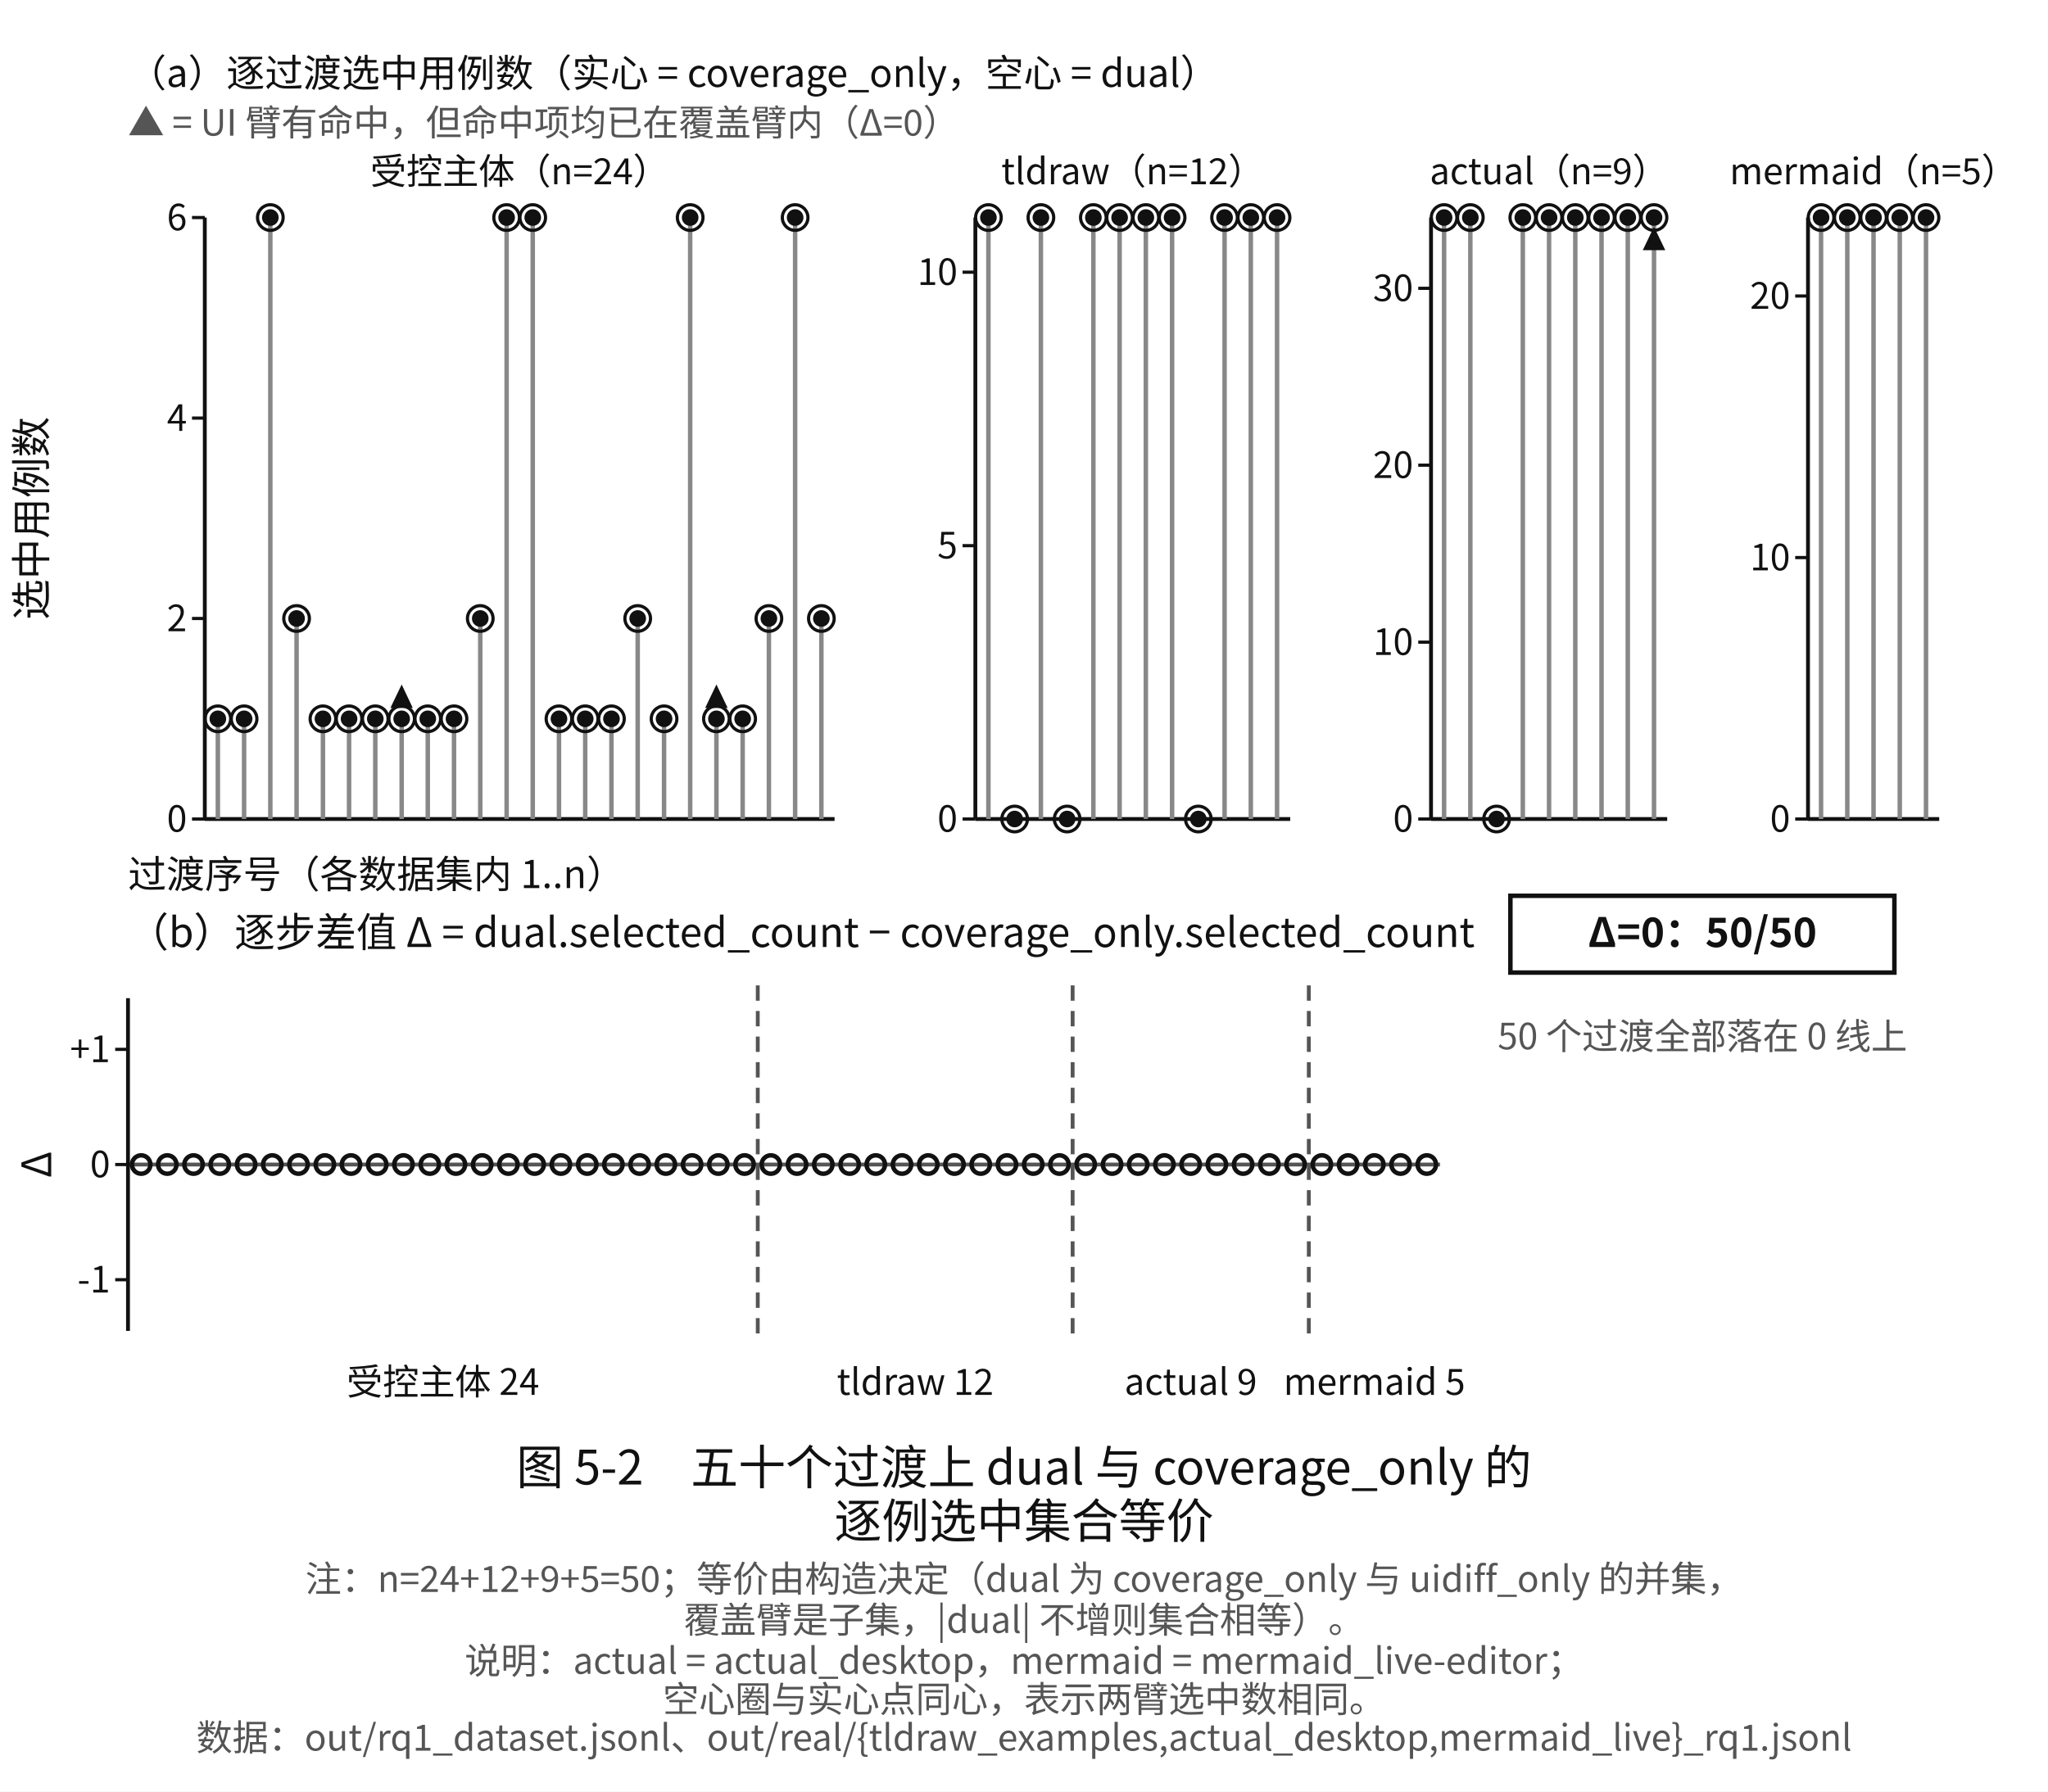
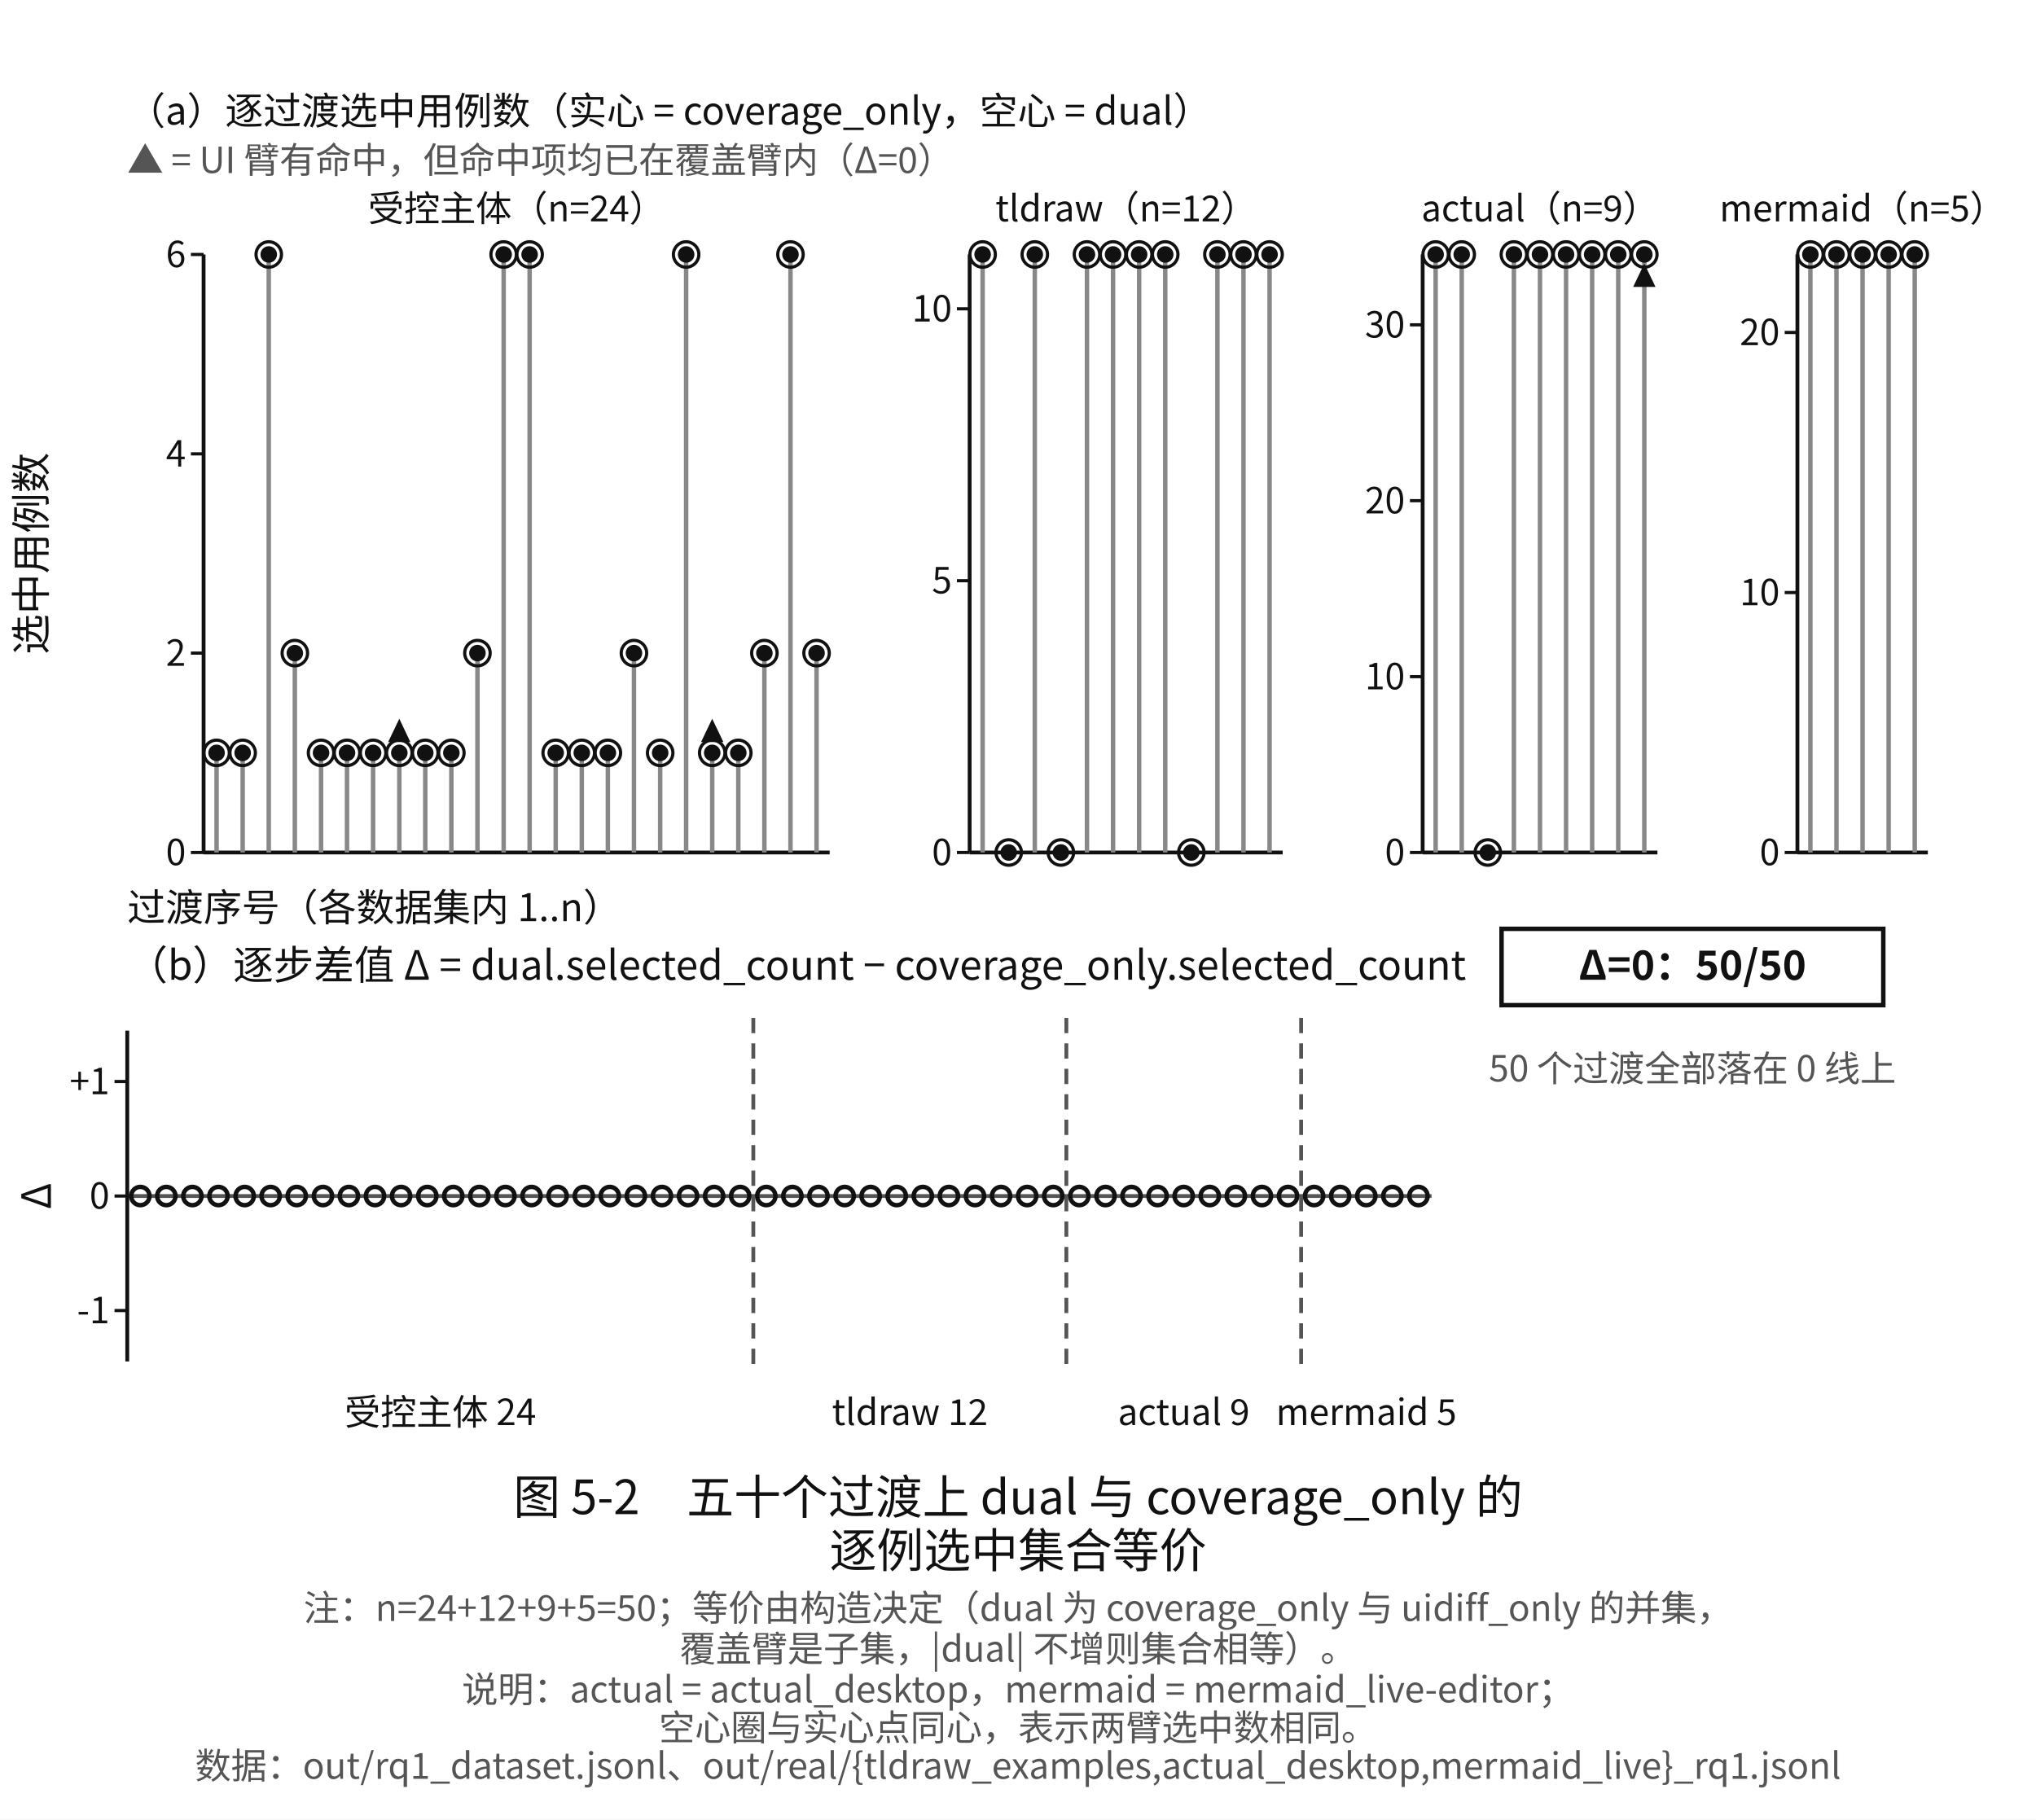
- <svg xmlns="http://www.w3.org/2000/svg" width="160.0mm" height="140.0mm" viewBox="0 0 160.0 140.0" version="1.1">
-   <rect x="0" y="0" width="160.0" height="140.0" fill="#ffffff" />
+ <svg xmlns="http://www.w3.org/2000/svg" width="160.0mm" height="143.0mm" viewBox="0 -3.0 160.0 143.0" version="1.1">
+   <rect x="0" y="-3.0" width="160.0" height="143.0" fill="#ffffff" />
  <g font-family="Noto Sans CJK SC, Source Han Sans SC, PingFang SC, Hiragino Sans GB, Microsoft YaHei, sans-serif">
    <defs>
      <pattern id="hatch" width="1.4" height="1.4" patternUnits="userSpaceOnUse" patternTransform="rotate(45)">
        <line x1="0" y1="0" x2="0" y2="1.4" stroke="#333333" stroke-width="0.3" />
      </pattern>
      <pattern id="hatchL" width="2.2" height="2.2" patternUnits="userSpaceOnUse" patternTransform="rotate(45)">
        <line x1="0" y1="0" x2="0" y2="2.2" stroke="#666666" stroke-width="0.2" />
      </pattern>
      <pattern id="dotf" width="1.5" height="1.5" patternUnits="userSpaceOnUse">
        <circle cx="0.55" cy="0.55" r="0.26" fill="#333333" />
      </pattern>
    </defs>
    <text x="10.00" y="6.80" font-size="2.999" text-anchor="start" fill="#111111" font-weight="400">（a）逐过渡选中用例数（实心 = coverage_only，空心 = dual）</text>
    <text x="10.00" y="10.60" font-size="2.822" text-anchor="start" fill="#555555" font-weight="400">▲ = UI 臂有命中，但命中项均已在覆盖臂内（Δ=0）</text>
    <text x="40.60" y="14.40" font-size="2.822" text-anchor="middle" fill="#111111" font-weight="400">受控主体（n=24）</text>
    <line x1="16.00" y1="17.00" x2="16.00" y2="64.00" stroke="#111111" stroke-width="0.3" />
    <line x1="16.00" y1="64.00" x2="65.20" y2="64.00" stroke="#111111" stroke-width="0.3" />
    <line x1="15.00" y1="64.00" x2="16.00" y2="64.00" stroke="#111111" stroke-width="0.25" />
    <text x="14.60" y="65.00" font-size="2.822" text-anchor="end" fill="#111111" font-weight="400">0</text>
    <line x1="15.00" y1="48.33" x2="16.00" y2="48.33" stroke="#111111" stroke-width="0.25" />
    <text x="14.60" y="49.33" font-size="2.822" text-anchor="end" fill="#111111" font-weight="400">2</text>
    <line x1="15.00" y1="32.67" x2="16.00" y2="32.67" stroke="#111111" stroke-width="0.25" />
    <text x="14.60" y="33.67" font-size="2.822" text-anchor="end" fill="#111111" font-weight="400">4</text>
    <line x1="15.00" y1="17.00" x2="16.00" y2="17.00" stroke="#111111" stroke-width="0.25" />
    <text x="14.60" y="18.00" font-size="2.822" text-anchor="end" fill="#111111" font-weight="400">6</text>
    <line x1="17.02" y1="64.00" x2="17.02" y2="56.17" stroke="#888888" stroke-width="0.35" />
    <circle cx="17.02" cy="56.17" r="0.50" fill="#111111" stroke="#111111" stroke-width="0.3" />
    <circle cx="17.02" cy="56.17" r="1.00" fill="none" stroke="#111111" stroke-width="0.25" />
    <line x1="19.07" y1="64.00" x2="19.07" y2="56.17" stroke="#888888" stroke-width="0.35" />
    <circle cx="19.07" cy="56.17" r="0.50" fill="#111111" stroke="#111111" stroke-width="0.3" />
    <circle cx="19.07" cy="56.17" r="1.00" fill="none" stroke="#111111" stroke-width="0.25" />
    <line x1="21.12" y1="64.00" x2="21.12" y2="17.00" stroke="#888888" stroke-width="0.35" />
    <circle cx="21.12" cy="17.00" r="0.50" fill="#111111" stroke="#111111" stroke-width="0.3" />
    <circle cx="21.12" cy="17.00" r="1.00" fill="none" stroke="#111111" stroke-width="0.25" />
    <line x1="23.17" y1="64.00" x2="23.17" y2="48.33" stroke="#888888" stroke-width="0.35" />
    <circle cx="23.17" cy="48.33" r="0.50" fill="#111111" stroke="#111111" stroke-width="0.3" />
    <circle cx="23.17" cy="48.33" r="1.00" fill="none" stroke="#111111" stroke-width="0.25" />
    <line x1="25.23" y1="64.00" x2="25.23" y2="56.17" stroke="#888888" stroke-width="0.35" />
    <circle cx="25.23" cy="56.17" r="0.50" fill="#111111" stroke="#111111" stroke-width="0.3" />
    <circle cx="25.23" cy="56.17" r="1.00" fill="none" stroke="#111111" stroke-width="0.25" />
    <line x1="27.27" y1="64.00" x2="27.27" y2="56.17" stroke="#888888" stroke-width="0.35" />
    <circle cx="27.27" cy="56.17" r="0.50" fill="#111111" stroke="#111111" stroke-width="0.3" />
    <circle cx="27.27" cy="56.17" r="1.00" fill="none" stroke="#111111" stroke-width="0.25" />
    <line x1="29.32" y1="64.00" x2="29.32" y2="56.17" stroke="#888888" stroke-width="0.35" />
    <circle cx="29.32" cy="56.17" r="0.50" fill="#111111" stroke="#111111" stroke-width="0.3" />
    <circle cx="29.32" cy="56.17" r="1.00" fill="none" stroke="#111111" stroke-width="0.25" />
    <line x1="31.38" y1="64.00" x2="31.38" y2="56.17" stroke="#888888" stroke-width="0.35" />
    <circle cx="31.38" cy="56.17" r="0.50" fill="#111111" stroke="#111111" stroke-width="0.3" />
    <circle cx="31.38" cy="56.17" r="1.00" fill="none" stroke="#111111" stroke-width="0.25" />
    <polygon points="31.38,53.72 30.66,55.22 32.09,55.22" fill="#111111" stroke="#111111" stroke-width="0.2" />
    <line x1="33.42" y1="64.00" x2="33.42" y2="56.17" stroke="#888888" stroke-width="0.35" />
    <circle cx="33.42" cy="56.17" r="0.50" fill="#111111" stroke="#111111" stroke-width="0.3" />
    <circle cx="33.42" cy="56.17" r="1.00" fill="none" stroke="#111111" stroke-width="0.25" />
    <line x1="35.47" y1="64.00" x2="35.47" y2="56.17" stroke="#888888" stroke-width="0.35" />
    <circle cx="35.47" cy="56.17" r="0.50" fill="#111111" stroke="#111111" stroke-width="0.3" />
    <circle cx="35.47" cy="56.17" r="1.00" fill="none" stroke="#111111" stroke-width="0.25" />
    <line x1="37.52" y1="64.00" x2="37.52" y2="48.33" stroke="#888888" stroke-width="0.35" />
    <circle cx="37.52" cy="48.33" r="0.50" fill="#111111" stroke="#111111" stroke-width="0.3" />
    <circle cx="37.52" cy="48.33" r="1.00" fill="none" stroke="#111111" stroke-width="0.25" />
    <line x1="39.58" y1="64.00" x2="39.58" y2="17.00" stroke="#888888" stroke-width="0.35" />
    <circle cx="39.58" cy="17.00" r="0.50" fill="#111111" stroke="#111111" stroke-width="0.3" />
    <circle cx="39.58" cy="17.00" r="1.00" fill="none" stroke="#111111" stroke-width="0.25" />
    <line x1="41.62" y1="64.00" x2="41.62" y2="17.00" stroke="#888888" stroke-width="0.35" />
    <circle cx="41.62" cy="17.00" r="0.50" fill="#111111" stroke="#111111" stroke-width="0.3" />
    <circle cx="41.62" cy="17.00" r="1.00" fill="none" stroke="#111111" stroke-width="0.25" />
    <line x1="43.67" y1="64.00" x2="43.67" y2="56.17" stroke="#888888" stroke-width="0.35" />
    <circle cx="43.67" cy="56.17" r="0.50" fill="#111111" stroke="#111111" stroke-width="0.3" />
    <circle cx="43.67" cy="56.17" r="1.00" fill="none" stroke="#111111" stroke-width="0.25" />
    <line x1="45.72" y1="64.00" x2="45.72" y2="56.17" stroke="#888888" stroke-width="0.35" />
    <circle cx="45.72" cy="56.17" r="0.50" fill="#111111" stroke="#111111" stroke-width="0.3" />
    <circle cx="45.72" cy="56.17" r="1.00" fill="none" stroke="#111111" stroke-width="0.25" />
    <line x1="47.77" y1="64.00" x2="47.77" y2="56.17" stroke="#888888" stroke-width="0.35" />
    <circle cx="47.77" cy="56.17" r="0.50" fill="#111111" stroke="#111111" stroke-width="0.3" />
    <circle cx="47.77" cy="56.17" r="1.00" fill="none" stroke="#111111" stroke-width="0.25" />
    <line x1="49.82" y1="64.00" x2="49.82" y2="48.33" stroke="#888888" stroke-width="0.35" />
    <circle cx="49.82" cy="48.33" r="0.50" fill="#111111" stroke="#111111" stroke-width="0.3" />
    <circle cx="49.82" cy="48.33" r="1.00" fill="none" stroke="#111111" stroke-width="0.25" />
    <line x1="51.88" y1="64.00" x2="51.88" y2="56.17" stroke="#888888" stroke-width="0.35" />
    <circle cx="51.88" cy="56.17" r="0.50" fill="#111111" stroke="#111111" stroke-width="0.3" />
    <circle cx="51.88" cy="56.17" r="1.00" fill="none" stroke="#111111" stroke-width="0.25" />
    <line x1="53.92" y1="64.00" x2="53.92" y2="17.00" stroke="#888888" stroke-width="0.35" />
    <circle cx="53.92" cy="17.00" r="0.50" fill="#111111" stroke="#111111" stroke-width="0.3" />
    <circle cx="53.92" cy="17.00" r="1.00" fill="none" stroke="#111111" stroke-width="0.25" />
    <line x1="55.97" y1="64.00" x2="55.97" y2="56.17" stroke="#888888" stroke-width="0.35" />
    <circle cx="55.97" cy="56.17" r="0.50" fill="#111111" stroke="#111111" stroke-width="0.3" />
    <circle cx="55.97" cy="56.17" r="1.00" fill="none" stroke="#111111" stroke-width="0.25" />
    <polygon points="55.97,53.72 55.25,55.22 56.69,55.22" fill="#111111" stroke="#111111" stroke-width="0.2" />
    <line x1="58.02" y1="64.00" x2="58.02" y2="56.17" stroke="#888888" stroke-width="0.35" />
    <circle cx="58.02" cy="56.17" r="0.50" fill="#111111" stroke="#111111" stroke-width="0.3" />
    <circle cx="58.02" cy="56.17" r="1.00" fill="none" stroke="#111111" stroke-width="0.25" />
    <line x1="60.07" y1="64.00" x2="60.07" y2="48.33" stroke="#888888" stroke-width="0.35" />
    <circle cx="60.07" cy="48.33" r="0.50" fill="#111111" stroke="#111111" stroke-width="0.3" />
    <circle cx="60.07" cy="48.33" r="1.00" fill="none" stroke="#111111" stroke-width="0.25" />
    <line x1="62.12" y1="64.00" x2="62.12" y2="17.00" stroke="#888888" stroke-width="0.35" />
    <circle cx="62.12" cy="17.00" r="0.50" fill="#111111" stroke="#111111" stroke-width="0.3" />
    <circle cx="62.12" cy="17.00" r="1.00" fill="none" stroke="#111111" stroke-width="0.25" />
    <line x1="64.17" y1="64.00" x2="64.17" y2="48.33" stroke="#888888" stroke-width="0.35" />
    <circle cx="64.17" cy="48.33" r="0.50" fill="#111111" stroke="#111111" stroke-width="0.3" />
    <circle cx="64.17" cy="48.33" r="1.00" fill="none" stroke="#111111" stroke-width="0.25" />
    <text x="88.50" y="14.40" font-size="2.822" text-anchor="middle" fill="#111111" font-weight="400">tldraw（n=12）</text>
    <line x1="76.20" y1="17.00" x2="76.20" y2="64.00" stroke="#111111" stroke-width="0.3" />
    <line x1="76.20" y1="64.00" x2="100.80" y2="64.00" stroke="#111111" stroke-width="0.3" />
    <line x1="75.20" y1="64.00" x2="76.20" y2="64.00" stroke="#111111" stroke-width="0.25" />
    <text x="74.80" y="65.00" font-size="2.822" text-anchor="end" fill="#111111" font-weight="400">0</text>
    <line x1="75.20" y1="42.64" x2="76.20" y2="42.64" stroke="#111111" stroke-width="0.25" />
    <text x="74.80" y="43.64" font-size="2.822" text-anchor="end" fill="#111111" font-weight="400">5</text>
    <line x1="75.20" y1="21.27" x2="76.20" y2="21.27" stroke="#111111" stroke-width="0.25" />
    <text x="74.80" y="22.27" font-size="2.822" text-anchor="end" fill="#111111" font-weight="400">10</text>
    <line x1="77.22" y1="64.00" x2="77.22" y2="17.00" stroke="#888888" stroke-width="0.35" />
    <circle cx="77.22" cy="17.00" r="0.50" fill="#111111" stroke="#111111" stroke-width="0.3" />
    <circle cx="77.22" cy="17.00" r="1.00" fill="none" stroke="#111111" stroke-width="0.25" />
    <circle cx="79.27" cy="64.00" r="0.50" fill="#111111" stroke="#111111" stroke-width="0.3" />
    <circle cx="79.27" cy="64.00" r="1.00" fill="none" stroke="#111111" stroke-width="0.25" />
    <line x1="81.32" y1="64.00" x2="81.32" y2="17.00" stroke="#888888" stroke-width="0.35" />
    <circle cx="81.32" cy="17.00" r="0.50" fill="#111111" stroke="#111111" stroke-width="0.3" />
    <circle cx="81.32" cy="17.00" r="1.00" fill="none" stroke="#111111" stroke-width="0.25" />
    <circle cx="83.37" cy="64.00" r="0.50" fill="#111111" stroke="#111111" stroke-width="0.3" />
    <circle cx="83.37" cy="64.00" r="1.00" fill="none" stroke="#111111" stroke-width="0.25" />
    <line x1="85.42" y1="64.00" x2="85.42" y2="17.00" stroke="#888888" stroke-width="0.35" />
    <circle cx="85.42" cy="17.00" r="0.50" fill="#111111" stroke="#111111" stroke-width="0.3" />
    <circle cx="85.42" cy="17.00" r="1.00" fill="none" stroke="#111111" stroke-width="0.25" />
    <line x1="87.47" y1="64.00" x2="87.47" y2="17.00" stroke="#888888" stroke-width="0.35" />
    <circle cx="87.47" cy="17.00" r="0.50" fill="#111111" stroke="#111111" stroke-width="0.3" />
    <circle cx="87.47" cy="17.00" r="1.00" fill="none" stroke="#111111" stroke-width="0.25" />
    <line x1="89.52" y1="64.00" x2="89.52" y2="17.00" stroke="#888888" stroke-width="0.35" />
    <circle cx="89.52" cy="17.00" r="0.50" fill="#111111" stroke="#111111" stroke-width="0.3" />
    <circle cx="89.52" cy="17.00" r="1.00" fill="none" stroke="#111111" stroke-width="0.25" />
    <line x1="91.57" y1="64.00" x2="91.57" y2="17.00" stroke="#888888" stroke-width="0.35" />
    <circle cx="91.57" cy="17.00" r="0.50" fill="#111111" stroke="#111111" stroke-width="0.3" />
    <circle cx="91.57" cy="17.00" r="1.00" fill="none" stroke="#111111" stroke-width="0.25" />
    <circle cx="93.62" cy="64.00" r="0.50" fill="#111111" stroke="#111111" stroke-width="0.3" />
    <circle cx="93.62" cy="64.00" r="1.00" fill="none" stroke="#111111" stroke-width="0.25" />
    <line x1="95.67" y1="64.00" x2="95.67" y2="17.00" stroke="#888888" stroke-width="0.35" />
    <circle cx="95.67" cy="17.00" r="0.50" fill="#111111" stroke="#111111" stroke-width="0.3" />
    <circle cx="95.67" cy="17.00" r="1.00" fill="none" stroke="#111111" stroke-width="0.25" />
    <line x1="97.72" y1="64.00" x2="97.72" y2="17.00" stroke="#888888" stroke-width="0.35" />
    <circle cx="97.72" cy="17.00" r="0.50" fill="#111111" stroke="#111111" stroke-width="0.3" />
    <circle cx="97.72" cy="17.00" r="1.00" fill="none" stroke="#111111" stroke-width="0.25" />
    <line x1="99.77" y1="64.00" x2="99.77" y2="17.00" stroke="#888888" stroke-width="0.35" />
    <circle cx="99.77" cy="17.00" r="0.50" fill="#111111" stroke="#111111" stroke-width="0.3" />
    <circle cx="99.77" cy="17.00" r="1.00" fill="none" stroke="#111111" stroke-width="0.25" />
    <text x="121.02" y="14.40" font-size="2.822" text-anchor="middle" fill="#111111" font-weight="400">actual（n=9）</text>
    <line x1="111.80" y1="17.00" x2="111.80" y2="64.00" stroke="#111111" stroke-width="0.3" />
    <line x1="111.80" y1="64.00" x2="130.25" y2="64.00" stroke="#111111" stroke-width="0.3" />
    <line x1="110.80" y1="64.00" x2="111.80" y2="64.00" stroke="#111111" stroke-width="0.25" />
    <text x="110.40" y="65.00" font-size="2.822" text-anchor="end" fill="#111111" font-weight="400">0</text>
    <line x1="110.80" y1="50.18" x2="111.80" y2="50.18" stroke="#111111" stroke-width="0.25" />
    <text x="110.40" y="51.18" font-size="2.822" text-anchor="end" fill="#111111" font-weight="400">10</text>
    <line x1="110.80" y1="36.35" x2="111.80" y2="36.35" stroke="#111111" stroke-width="0.25" />
    <text x="110.40" y="37.35" font-size="2.822" text-anchor="end" fill="#111111" font-weight="400">20</text>
    <line x1="110.80" y1="22.53" x2="111.80" y2="22.53" stroke="#111111" stroke-width="0.25" />
    <text x="110.40" y="23.53" font-size="2.822" text-anchor="end" fill="#111111" font-weight="400">30</text>
    <line x1="112.82" y1="64.00" x2="112.82" y2="17.00" stroke="#888888" stroke-width="0.35" />
    <circle cx="112.82" cy="17.00" r="0.50" fill="#111111" stroke="#111111" stroke-width="0.3" />
    <circle cx="112.82" cy="17.00" r="1.00" fill="none" stroke="#111111" stroke-width="0.25" />
    <line x1="114.87" y1="64.00" x2="114.87" y2="17.00" stroke="#888888" stroke-width="0.35" />
    <circle cx="114.87" cy="17.00" r="0.50" fill="#111111" stroke="#111111" stroke-width="0.3" />
    <circle cx="114.87" cy="17.00" r="1.00" fill="none" stroke="#111111" stroke-width="0.25" />
    <circle cx="116.92" cy="64.00" r="0.50" fill="#111111" stroke="#111111" stroke-width="0.3" />
    <circle cx="116.92" cy="64.00" r="1.00" fill="none" stroke="#111111" stroke-width="0.25" />
    <line x1="118.97" y1="64.00" x2="118.97" y2="17.00" stroke="#888888" stroke-width="0.35" />
    <circle cx="118.97" cy="17.00" r="0.50" fill="#111111" stroke="#111111" stroke-width="0.3" />
    <circle cx="118.97" cy="17.00" r="1.00" fill="none" stroke="#111111" stroke-width="0.25" />
    <line x1="121.02" y1="64.00" x2="121.02" y2="17.00" stroke="#888888" stroke-width="0.35" />
    <circle cx="121.02" cy="17.00" r="0.50" fill="#111111" stroke="#111111" stroke-width="0.3" />
    <circle cx="121.02" cy="17.00" r="1.00" fill="none" stroke="#111111" stroke-width="0.25" />
    <line x1="123.07" y1="64.00" x2="123.07" y2="17.00" stroke="#888888" stroke-width="0.35" />
    <circle cx="123.07" cy="17.00" r="0.50" fill="#111111" stroke="#111111" stroke-width="0.3" />
    <circle cx="123.07" cy="17.00" r="1.00" fill="none" stroke="#111111" stroke-width="0.25" />
    <line x1="125.12" y1="64.00" x2="125.12" y2="17.00" stroke="#888888" stroke-width="0.35" />
    <circle cx="125.12" cy="17.00" r="0.50" fill="#111111" stroke="#111111" stroke-width="0.3" />
    <circle cx="125.12" cy="17.00" r="1.00" fill="none" stroke="#111111" stroke-width="0.25" />
    <line x1="127.17" y1="64.00" x2="127.17" y2="17.00" stroke="#888888" stroke-width="0.35" />
    <circle cx="127.17" cy="17.00" r="0.50" fill="#111111" stroke="#111111" stroke-width="0.3" />
    <circle cx="127.17" cy="17.00" r="1.00" fill="none" stroke="#111111" stroke-width="0.25" />
    <line x1="129.22" y1="64.00" x2="129.22" y2="17.00" stroke="#888888" stroke-width="0.35" />
    <circle cx="129.22" cy="17.00" r="0.50" fill="#111111" stroke="#111111" stroke-width="0.3" />
    <circle cx="129.22" cy="17.00" r="1.00" fill="none" stroke="#111111" stroke-width="0.25" />
    <polygon points="129.22,17.95 128.50,19.45 129.94,19.45" fill="#111111" stroke="#111111" stroke-width="0.2" />
    <text x="146.37" y="14.40" font-size="2.822" text-anchor="middle" fill="#111111" font-weight="400">mermaid（n=5）</text>
    <line x1="141.25" y1="17.00" x2="141.25" y2="64.00" stroke="#111111" stroke-width="0.3" />
    <line x1="141.25" y1="64.00" x2="151.50" y2="64.00" stroke="#111111" stroke-width="0.3" />
    <line x1="140.25" y1="64.00" x2="141.25" y2="64.00" stroke="#111111" stroke-width="0.25" />
    <text x="139.85" y="65.00" font-size="2.822" text-anchor="end" fill="#111111" font-weight="400">0</text>
    <line x1="140.25" y1="43.57" x2="141.25" y2="43.57" stroke="#111111" stroke-width="0.25" />
    <text x="139.85" y="44.57" font-size="2.822" text-anchor="end" fill="#111111" font-weight="400">10</text>
    <line x1="140.25" y1="23.13" x2="141.25" y2="23.13" stroke="#111111" stroke-width="0.25" />
    <text x="139.85" y="24.13" font-size="2.822" text-anchor="end" fill="#111111" font-weight="400">20</text>
    <line x1="142.27" y1="64.00" x2="142.27" y2="17.00" stroke="#888888" stroke-width="0.35" />
    <circle cx="142.27" cy="17.00" r="0.50" fill="#111111" stroke="#111111" stroke-width="0.3" />
    <circle cx="142.27" cy="17.00" r="1.00" fill="none" stroke="#111111" stroke-width="0.25" />
    <line x1="144.32" y1="64.00" x2="144.32" y2="17.00" stroke="#888888" stroke-width="0.35" />
    <circle cx="144.32" cy="17.00" r="0.50" fill="#111111" stroke="#111111" stroke-width="0.3" />
    <circle cx="144.32" cy="17.00" r="1.00" fill="none" stroke="#111111" stroke-width="0.25" />
    <line x1="146.37" y1="64.00" x2="146.37" y2="17.00" stroke="#888888" stroke-width="0.35" />
    <circle cx="146.37" cy="17.00" r="0.50" fill="#111111" stroke="#111111" stroke-width="0.3" />
    <circle cx="146.37" cy="17.00" r="1.00" fill="none" stroke="#111111" stroke-width="0.25" />
    <line x1="148.42" y1="64.00" x2="148.42" y2="17.00" stroke="#888888" stroke-width="0.35" />
    <circle cx="148.42" cy="17.00" r="0.50" fill="#111111" stroke="#111111" stroke-width="0.3" />
    <circle cx="148.42" cy="17.00" r="1.00" fill="none" stroke="#111111" stroke-width="0.25" />
    <line x1="150.47" y1="64.00" x2="150.47" y2="17.00" stroke="#888888" stroke-width="0.35" />
    <circle cx="150.47" cy="17.00" r="0.50" fill="#111111" stroke="#111111" stroke-width="0.3" />
    <circle cx="150.47" cy="17.00" r="1.00" fill="none" stroke="#111111" stroke-width="0.25" />
    <text x="3.60" y="40.50" font-size="3.175" text-anchor="middle" fill="#111111" font-weight="400" transform="rotate(-90 3.60 40.50)">选中用例数</text>
    <text x="10.00" y="69.40" font-size="2.999" text-anchor="start" fill="#111111" font-weight="400">过渡序号（各数据集内 1..n）</text>
    <text x="10.00" y="74.00" font-size="3.175" text-anchor="start" fill="#111111" font-weight="400">（b）逐步差值 Δ = dual.selected_count − coverage_only.selected_count</text>
    <line x1="9.00" y1="100.00" x2="10.00" y2="100.00" stroke="#111111" stroke-width="0.25" />
    <text x="8.60" y="101.00" font-size="2.822" text-anchor="end" fill="#111111" font-weight="400">-1</text>
    <line x1="9.00" y1="91.00" x2="10.00" y2="91.00" stroke="#111111" stroke-width="0.25" />
    <text x="8.60" y="92.00" font-size="2.822" text-anchor="end" fill="#111111" font-weight="400">0</text>
    <line x1="9.00" y1="82.00" x2="10.00" y2="82.00" stroke="#111111" stroke-width="0.25" />
    <text x="8.60" y="83.00" font-size="2.822" text-anchor="end" fill="#111111" font-weight="400">+1</text>
    <line x1="10.00" y1="91.00" x2="112.50" y2="91.00" stroke="#555555" stroke-width="0.3" />
    <line x1="10.00" y1="78.00" x2="10.00" y2="104.00" stroke="#111111" stroke-width="0.3" />
    <circle cx="11.03" cy="91.00" r="0.72" fill="none" stroke="#111111" stroke-width="0.35" />
    <circle cx="13.07" cy="91.00" r="0.72" fill="none" stroke="#111111" stroke-width="0.35" />
    <circle cx="15.12" cy="91.00" r="0.72" fill="none" stroke="#111111" stroke-width="0.35" />
    <circle cx="17.17" cy="91.00" r="0.72" fill="none" stroke="#111111" stroke-width="0.35" />
    <circle cx="19.23" cy="91.00" r="0.72" fill="none" stroke="#111111" stroke-width="0.35" />
    <circle cx="21.27" cy="91.00" r="0.72" fill="none" stroke="#111111" stroke-width="0.35" />
    <circle cx="23.32" cy="91.00" r="0.72" fill="none" stroke="#111111" stroke-width="0.35" />
    <circle cx="25.38" cy="91.00" r="0.72" fill="none" stroke="#111111" stroke-width="0.35" />
    <circle cx="27.42" cy="91.00" r="0.72" fill="none" stroke="#111111" stroke-width="0.35" />
    <circle cx="29.47" cy="91.00" r="0.72" fill="none" stroke="#111111" stroke-width="0.35" />
    <circle cx="31.52" cy="91.00" r="0.72" fill="none" stroke="#111111" stroke-width="0.35" />
    <circle cx="33.58" cy="91.00" r="0.72" fill="none" stroke="#111111" stroke-width="0.35" />
    <circle cx="35.62" cy="91.00" r="0.72" fill="none" stroke="#111111" stroke-width="0.35" />
    <circle cx="37.67" cy="91.00" r="0.72" fill="none" stroke="#111111" stroke-width="0.35" />
    <circle cx="39.72" cy="91.00" r="0.72" fill="none" stroke="#111111" stroke-width="0.35" />
    <circle cx="41.77" cy="91.00" r="0.72" fill="none" stroke="#111111" stroke-width="0.35" />
    <circle cx="43.82" cy="91.00" r="0.72" fill="none" stroke="#111111" stroke-width="0.35" />
    <circle cx="45.88" cy="91.00" r="0.72" fill="none" stroke="#111111" stroke-width="0.35" />
    <circle cx="47.92" cy="91.00" r="0.72" fill="none" stroke="#111111" stroke-width="0.35" />
    <circle cx="49.97" cy="91.00" r="0.72" fill="none" stroke="#111111" stroke-width="0.35" />
    <circle cx="52.02" cy="91.00" r="0.72" fill="none" stroke="#111111" stroke-width="0.35" />
    <circle cx="54.07" cy="91.00" r="0.72" fill="none" stroke="#111111" stroke-width="0.35" />
    <circle cx="56.12" cy="91.00" r="0.72" fill="none" stroke="#111111" stroke-width="0.35" />
    <circle cx="58.17" cy="91.00" r="0.72" fill="none" stroke="#111111" stroke-width="0.35" />
    <circle cx="60.22" cy="91.00" r="0.72" fill="none" stroke="#111111" stroke-width="0.35" />
    <circle cx="62.27" cy="91.00" r="0.72" fill="none" stroke="#111111" stroke-width="0.35" />
    <circle cx="64.32" cy="91.00" r="0.72" fill="none" stroke="#111111" stroke-width="0.35" />
    <circle cx="66.38" cy="91.00" r="0.72" fill="none" stroke="#111111" stroke-width="0.35" />
    <circle cx="68.42" cy="91.00" r="0.72" fill="none" stroke="#111111" stroke-width="0.35" />
    <circle cx="70.47" cy="91.00" r="0.72" fill="none" stroke="#111111" stroke-width="0.35" />
    <circle cx="72.52" cy="91.00" r="0.72" fill="none" stroke="#111111" stroke-width="0.35" />
    <circle cx="74.57" cy="91.00" r="0.72" fill="none" stroke="#111111" stroke-width="0.35" />
    <circle cx="76.62" cy="91.00" r="0.72" fill="none" stroke="#111111" stroke-width="0.35" />
    <circle cx="78.67" cy="91.00" r="0.72" fill="none" stroke="#111111" stroke-width="0.35" />
    <circle cx="80.72" cy="91.00" r="0.72" fill="none" stroke="#111111" stroke-width="0.35" />
    <circle cx="82.77" cy="91.00" r="0.72" fill="none" stroke="#111111" stroke-width="0.35" />
    <circle cx="84.82" cy="91.00" r="0.72" fill="none" stroke="#111111" stroke-width="0.35" />
    <circle cx="86.88" cy="91.00" r="0.72" fill="none" stroke="#111111" stroke-width="0.35" />
    <circle cx="88.92" cy="91.00" r="0.72" fill="none" stroke="#111111" stroke-width="0.35" />
    <circle cx="90.97" cy="91.00" r="0.72" fill="none" stroke="#111111" stroke-width="0.35" />
    <circle cx="93.02" cy="91.00" r="0.72" fill="none" stroke="#111111" stroke-width="0.35" />
    <circle cx="95.07" cy="91.00" r="0.72" fill="none" stroke="#111111" stroke-width="0.35" />
    <circle cx="97.12" cy="91.00" r="0.72" fill="none" stroke="#111111" stroke-width="0.35" />
    <circle cx="99.17" cy="91.00" r="0.72" fill="none" stroke="#111111" stroke-width="0.35" />
    <circle cx="101.22" cy="91.00" r="0.72" fill="none" stroke="#111111" stroke-width="0.35" />
    <circle cx="103.27" cy="91.00" r="0.72" fill="none" stroke="#111111" stroke-width="0.35" />
    <circle cx="105.32" cy="91.00" r="0.72" fill="none" stroke="#111111" stroke-width="0.35" />
    <circle cx="107.37" cy="91.00" r="0.72" fill="none" stroke="#111111" stroke-width="0.35" />
    <circle cx="109.42" cy="91.00" r="0.72" fill="none" stroke="#111111" stroke-width="0.35" />
    <circle cx="111.47" cy="91.00" r="0.72" fill="none" stroke="#111111" stroke-width="0.35" />
    <text x="34.60" y="109.00" font-size="2.822" text-anchor="middle" fill="#111111" font-weight="400">受控主体 24</text>
    <line x1="59.20" y1="77.00" x2="59.20" y2="105.00" stroke="#555555" stroke-width="0.3" stroke-dasharray="1.2 0.8" />
    <text x="71.50" y="109.00" font-size="2.822" text-anchor="middle" fill="#111111" font-weight="400">tldraw 12</text>
    <line x1="83.80" y1="77.00" x2="83.80" y2="105.00" stroke="#555555" stroke-width="0.3" stroke-dasharray="1.2 0.8" />
    <text x="93.02" y="109.00" font-size="2.822" text-anchor="middle" fill="#111111" font-weight="400">actual 9</text>
    <line x1="102.25" y1="77.00" x2="102.25" y2="105.00" stroke="#555555" stroke-width="0.3" stroke-dasharray="1.2 0.8" />
    <text x="107.37" y="109.00" font-size="2.822" text-anchor="middle" fill="#111111" font-weight="400">mermaid 5</text>
    <text x="4.00" y="91.00" font-size="3.175" text-anchor="middle" fill="#111111" font-weight="400" transform="rotate(-90 4.00 91.00)">Δ</text>
    <rect x="118.00" y="70.00" width="30.00" height="6.00" fill="none" stroke="#111111" stroke-width="0.35" />
    <text x="133.00" y="74.00" font-size="3.175" text-anchor="middle" fill="#111111" font-weight="600">Δ=0：50/50</text>
    <text x="133.00" y="82.00" font-size="2.822" text-anchor="middle" fill="#555555" font-weight="400">50 个过渡全部落在 0 线上</text>
    <text x="80.00" y="116.00" font-size="3.704" text-anchor="middle" fill="#111111" font-weight="400">图 5-2　五十个过渡上 dual 与 coverage_only 的</text>
    <text x="80.00" y="120.20" font-size="3.704" text-anchor="middle" fill="#111111" font-weight="400">逐例选中集合等价</text>
    <text x="80.00" y="124.40" font-size="2.822" text-anchor="middle" fill="#555555" font-weight="400">注：n=24+12+9+5=50；等价由构造决定（dual 为 coverage_only 与 uidiff_only 的并集，</text>
    <text x="80.00" y="127.60" font-size="2.822" text-anchor="middle" fill="#555555" font-weight="400">覆盖臂是子集，|dual| 不增则集合相等）。</text>
    <text x="80.00" y="130.80" font-size="2.822" text-anchor="middle" fill="#555555" font-weight="400">说明：actual = actual_desktop，mermaid = mermaid_live-editor；</text>
    <text x="80.00" y="133.80" font-size="2.822" text-anchor="middle" fill="#555555" font-weight="400">空心圈与实心点同心，表示两臂选中数相同。</text>
    <text x="80.00" y="136.80" font-size="2.822" text-anchor="middle" fill="#555555" font-weight="400">数据：out/rq1_dataset.jsonl、out/real/{tldraw_examples,actual_desktop,mermaid_live}_rq1.jsonl</text>
  </g>
</svg>
